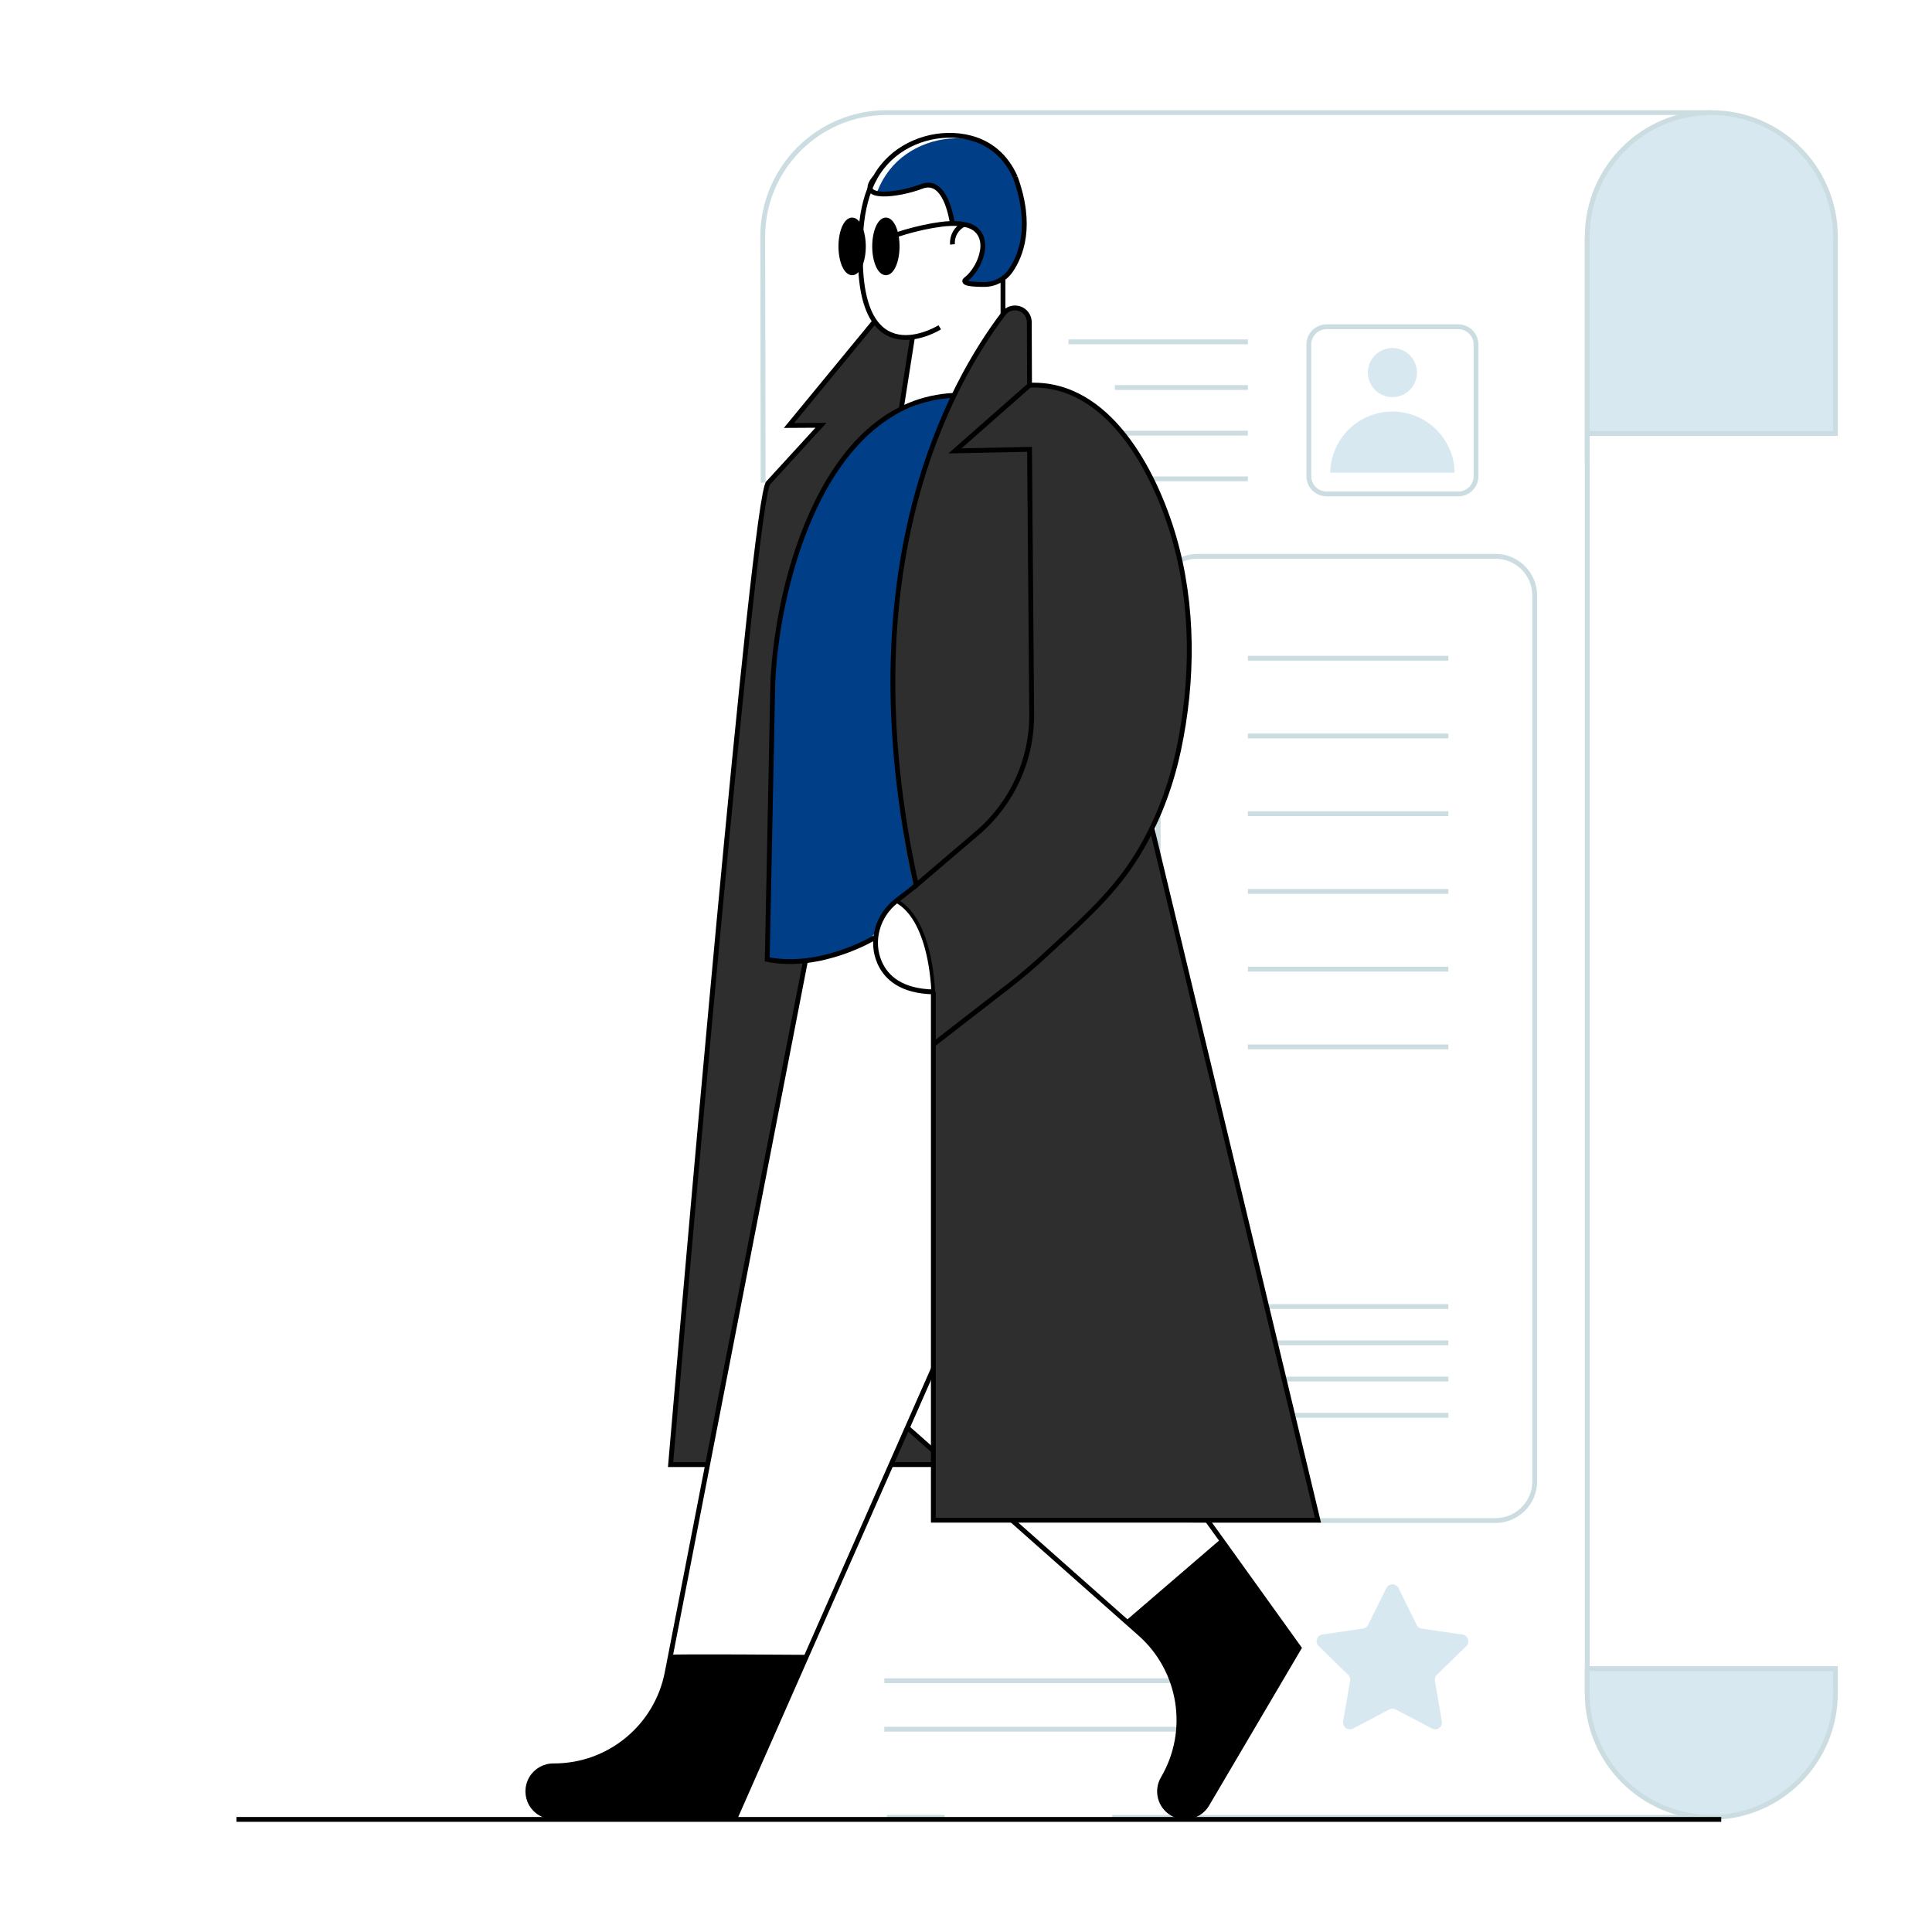
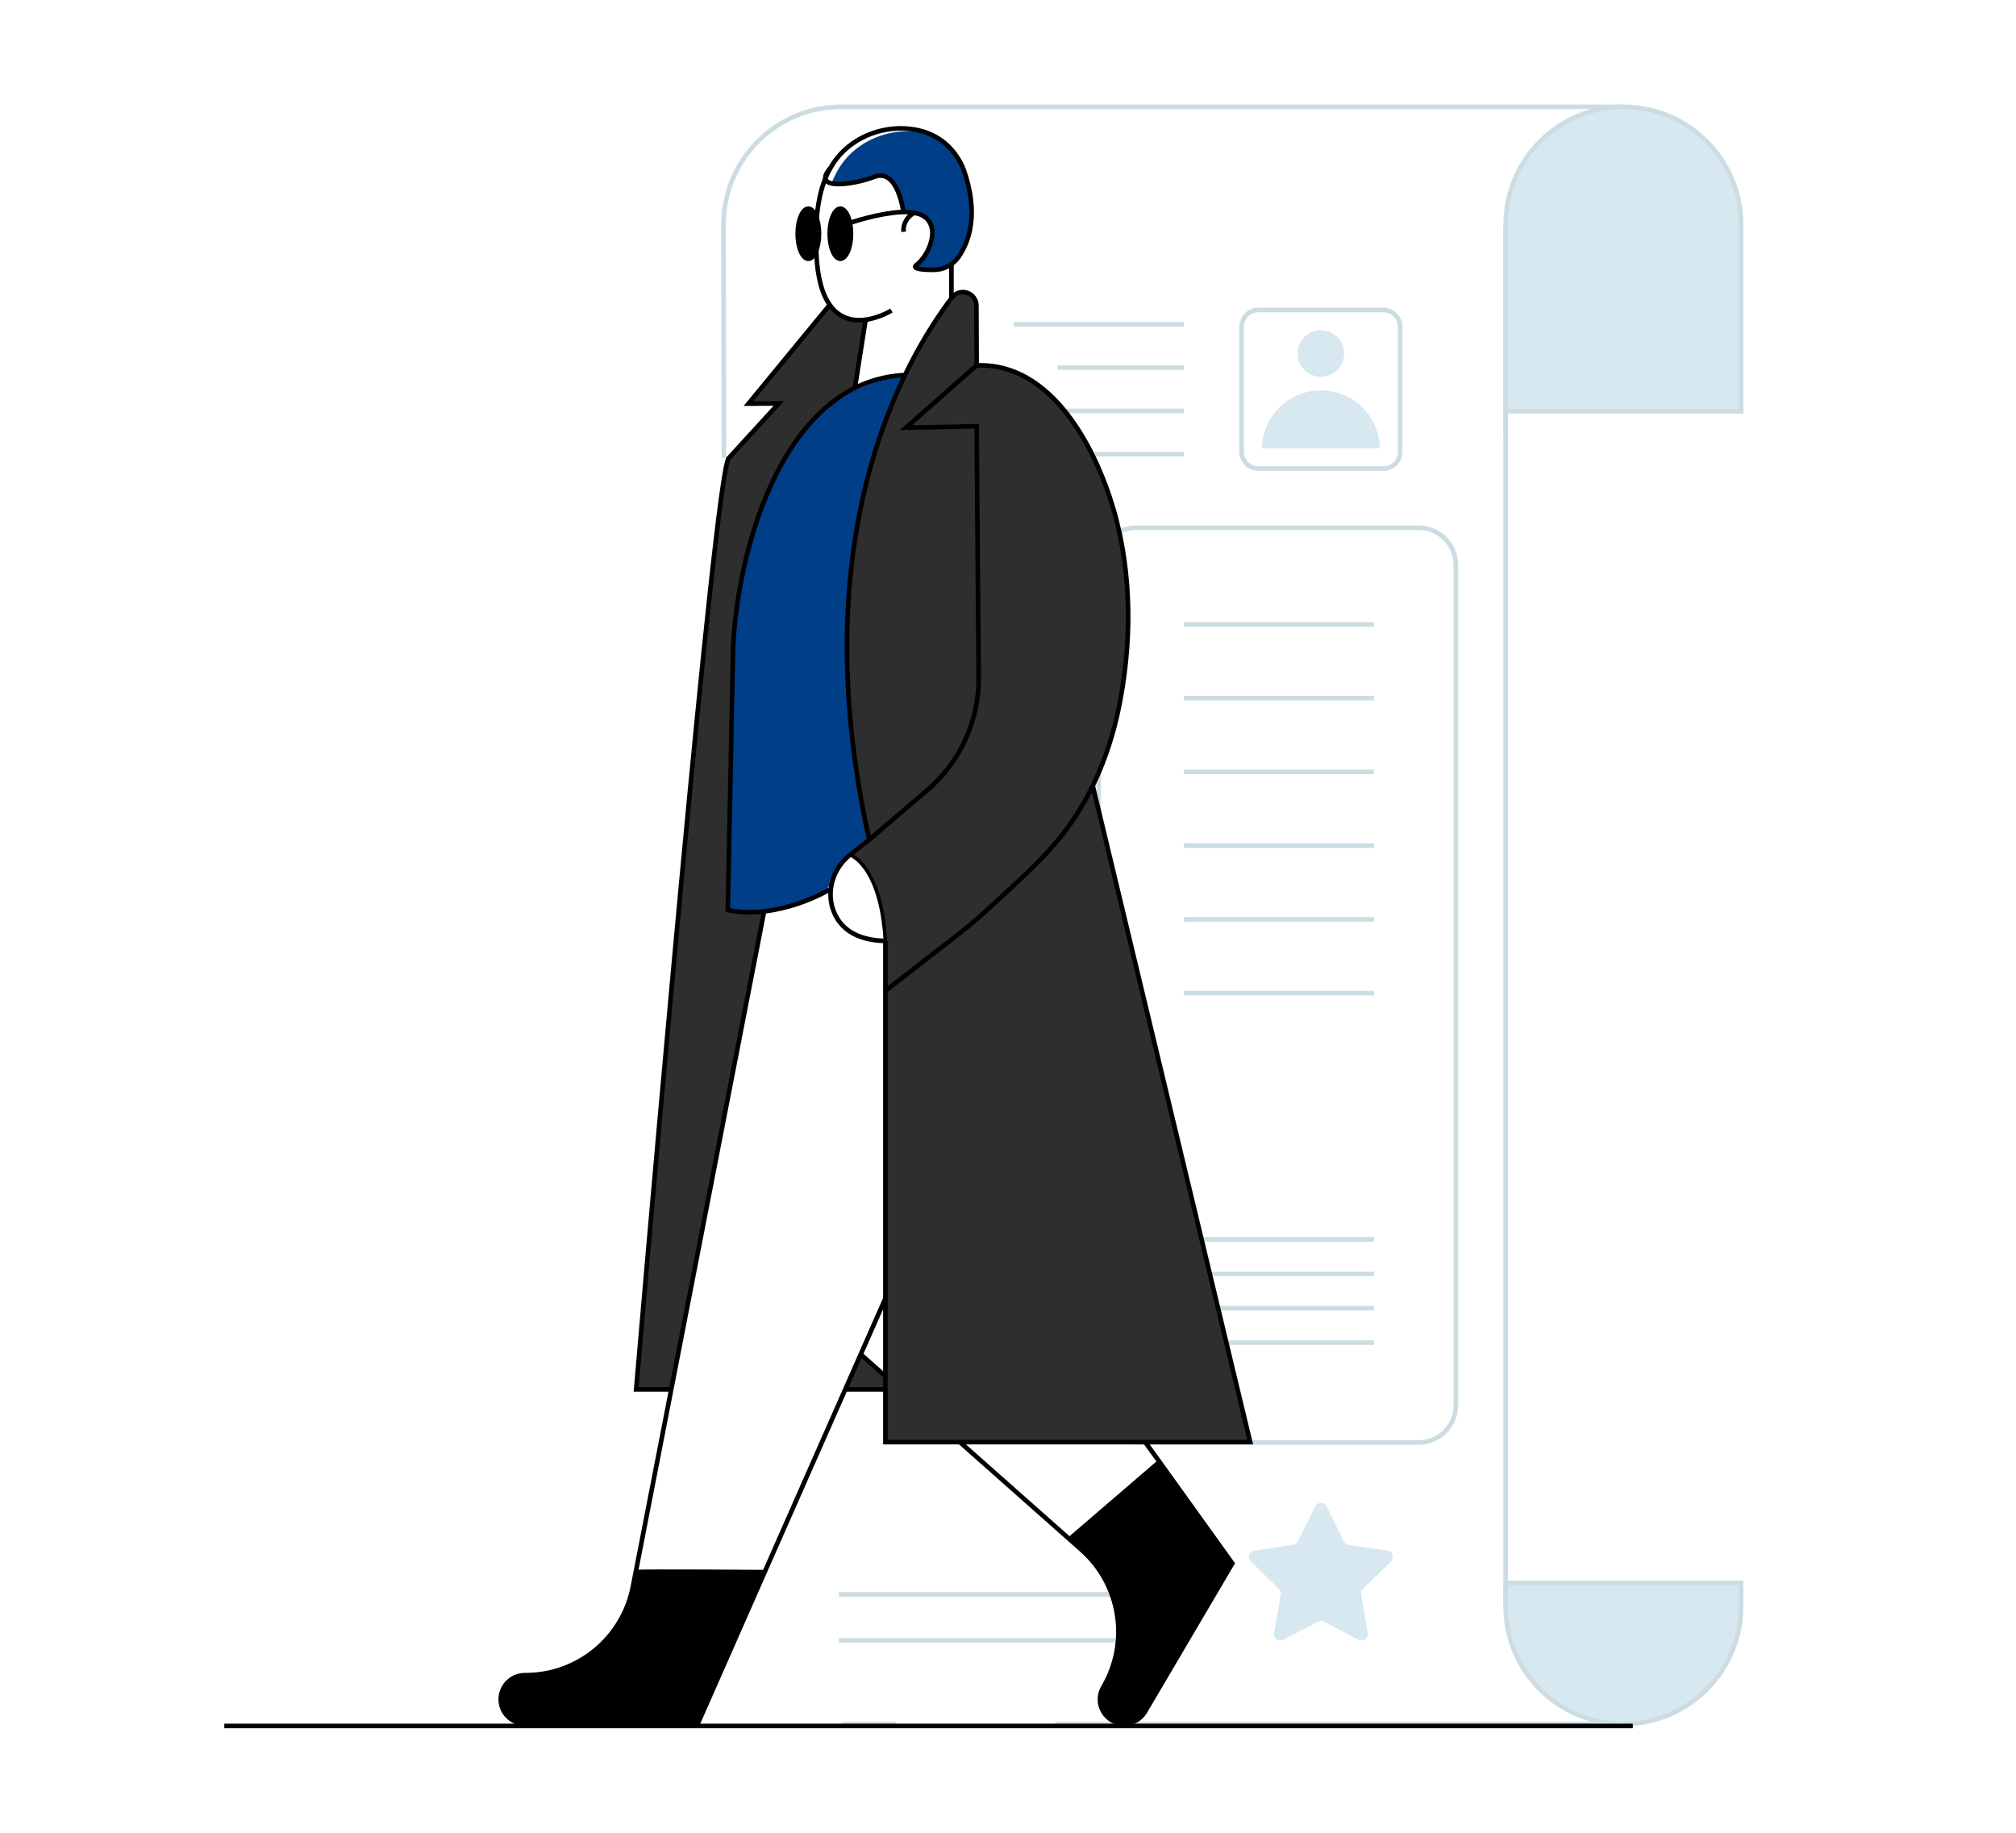
- <svg xmlns="http://www.w3.org/2000/svg" id="Layer_2" data-name="Layer 2" viewBox="0 0 1000 1000">
+ <svg xmlns="http://www.w3.org/2000/svg" id="Layer_2" data-name="Layer 2" viewBox="0 0 1100 1000">
  <defs>
    <style>.cls-1,.cls-3,.cls-6,.cls-7,.cls-9{fill:none;}.cls-2{fill:#d7e8f0;}.cls-3,.cls-9{stroke:#ccdde2;}.cls-3,.cls-6,.cls-7,.cls-9{stroke-miterlimit:10;}.cls-3,.cls-6{stroke-width:2.5px;}.cls-4{fill:#003f88;}.cls-5{fill:#2e2e2e;}.cls-6,.cls-7{stroke:#000;}.cls-7{stroke-width:1.9px;}.cls-8{clip-path:url(#clip-path);}.cls-9{stroke-width:3.5px;}</style>
    <clipPath id="clip-path">
      <path class="cls-1" d="M104.18-65S15.26-153.86,65.25-226.07,231.91-360.25,183.3-477.87s38.33-178.34,123.25-172.51S620.31-592,679.56-677s307.13,15.59,265.82,315.22S679.56-65,679.56-65Z" />
    </clipPath>
  </defs>
  <path class="cls-2" d="M950,863.68H821.56v13.7a64.22,64.22,0,1,0,128.44,0v-13.7" />
  <path class="cls-3" d="M395,249.83l-.21-127.31A64.25,64.25,0,0,1,459,58.28H885.76" />
  <polyline class="cls-3" points="821.55 876.41 821.55 863.67 821.55 239.29 821.55 122.52" />
  <path class="cls-2" d="M821.56,224.4H950V122.52a64.22,64.22,0,1,0-128.44,0V239.29" />
  <path class="cls-3" d="M821.56,224.4H950V122.52a64.22,64.22,0,1,0-128.44,0V239.29" />
  <path class="cls-3" d="M821.54,863.68v12.74a64.23,64.23,0,0,0,64.23,64.22h0" />
  <line class="cls-3" x1="488.92" y1="940.65" x2="459.04" y2="940.65" />
  <path class="cls-3" d="M821.56,863.67H950v12.74a64.26,64.26,0,0,1-64.24,64.24H575.69" />
  <line class="cls-3" x1="749.68" y1="340.7" x2="645.92" y2="340.7" />
  <line class="cls-3" x1="749.68" y1="380.93" x2="645.92" y2="380.93" />
  <line class="cls-3" x1="749.68" y1="421.17" x2="645.92" y2="421.17" />
  <line class="cls-3" x1="749.68" y1="461.4" x2="645.92" y2="461.4" />
  <line class="cls-3" x1="749.68" y1="501.64" x2="645.92" y2="501.64" />
  <line class="cls-3" x1="749.68" y1="541.87" x2="645.92" y2="541.87" />
  <line class="cls-3" x1="749.68" y1="676.28" x2="645.92" y2="676.28" />
  <line class="cls-3" x1="749.68" y1="695.04" x2="645.92" y2="695.04" />
  <line class="cls-3" x1="749.68" y1="713.8" x2="645.92" y2="713.8" />
  <line class="cls-3" x1="749.68" y1="732.56" x2="645.92" y2="732.56" />
  <rect class="cls-3" x="599.48" y="287.95" width="194.89" height="499.08" rx="20.3" />
  <line class="cls-3" x1="645.92" y1="247.84" x2="563.83" y2="247.84" />
  <line class="cls-3" x1="645.92" y1="200.58" x2="577.08" y2="200.58" />
  <line class="cls-3" x1="645.92" y1="224.21" x2="567.46" y2="224.21" />
  <line class="cls-3" x1="645.92" y1="176.94" x2="553.05" y2="176.94" />
  <circle class="cls-2" cx="720.72" cy="192.85" r="12.71" />
  <path class="cls-2" d="M688.52,244.65a32.21,32.21,0,0,1,64.41,0Z" />
  <rect class="cls-3" x="677.46" y="169.13" width="86.53" height="86.53" rx="9.18" />
  <path class="cls-2" d="M723.86,822l9.42,19.07a3.52,3.52,0,0,0,2.63,1.92L757,846.05a3.5,3.5,0,0,1,1.94,6l-15.23,14.85a3.49,3.49,0,0,0-1,3.1l3.59,21a3.5,3.5,0,0,1-5.08,3.69l-18.83-9.89a3.48,3.48,0,0,0-3.26,0l-18.82,9.89a3.51,3.51,0,0,1-5.09-3.69l3.6-21a3.5,3.5,0,0,0-1-3.1L682.54,852a3.5,3.5,0,0,1,1.94-6l21-3.06a3.53,3.53,0,0,0,2.64-1.92L717.58,822A3.5,3.5,0,0,1,723.86,822Z" />
  <line class="cls-3" x1="457.73" y1="869.93" x2="636.71" y2="869.93" />
  <line class="cls-3" x1="457.73" y1="895.03" x2="636.71" y2="895.03" />
  <path class="cls-2" d="M421.9,298.57h-.8a3,3,0,0,1-3-3h0a3,3,0,0,1,3-3h15a3,3,0,0,1,3,3h0a3,3,0,0,1-3,3h-.92a3,3,0,0,0-3,3v14.76a3,3,0,0,1-3,3H428a3,3,0,0,1-3-3V301.6A3,3,0,0,0,421.9,298.57Z" />
  <path class="cls-2" d="M453.06,319.83c-8.34,0-12.93-6.26-12.93-13.72,0-7.82,5.11-14.05,13.37-14.05,8.66,0,13.05,6.43,13.05,13.61,0,8.66-5.19,14.16-13.45,14.16Zm.36-5.7c3.47,0,5.51-3.36,5.51-8.22,0-4.63-2.08-8.14-5.59-8.14s-5.59,3.51-5.59,8.18,2.12,8.18,5.59,8.18Z" />
  <path class="cls-2" d="M470.38,295.2a2.59,2.59,0,0,1,2.32-2.59c1.79-.18,4-.31,6.38-.31,4.11,0,7.06.56,9.1,2.11a6.93,6.93,0,0,1,2.63,5.83,7.23,7.23,0,0,1-4.59,6.51v.12c1.76.79,2.76,2.51,3.43,4.82.29,1,.59,2.13.87,3.23a3.57,3.57,0,0,1-3.45,4.48H487a3.55,3.55,0,0,1-3.42-2.54c-.3-1-.63-2.21-1-3.69-.72-3.19-1.72-3.87-3.95-3.87h-1.16v6.52A3.57,3.57,0,0,1,474,319.4h0a3.57,3.57,0,0,1-3.57-3.58Zm7.14,8.91h1.88c2.71,0,4.27-1.31,4.27-3.31s-1.32-3.15-3.71-3.15a12.48,12.48,0,0,0-2.44.16Z" />
  <path class="cls-2" d="M509,308.54H504.7a2.48,2.48,0,0,0-2.48,2.48h0a2.48,2.48,0,0,0,2.48,2.47h5.42A2.91,2.91,0,0,1,513,316.4v.08a2.92,2.92,0,0,1-2.92,2.92H497.47a2.47,2.47,0,0,1-2.47-2.48V295.33a3.07,3.07,0,0,1,3.07-3.08h11.49a2.92,2.92,0,0,1,2.92,2.92v.08a2.91,2.91,0,0,1-2.92,2.91H504.5a2.28,2.28,0,0,0-2.28,2.28h0a2.27,2.27,0,0,0,2.28,2.27H509a2.92,2.92,0,0,1,2.91,2.92h0A2.91,2.91,0,0,1,509,308.54Z" />
  <path class="cls-4" d="M497.11,204.63s-39.2.42-64.25,38.07S398.32,325.82,399.92,381l-2.79,115.62s41.57,5.45,55.59-13.53c0,0,3.12-15.72,26.51-29.15Z" />
  <path class="cls-5" d="M469.61,737.83l13.73,12v6.89l-4,1.37s-19,1.95-17.49-1.5S469.61,737.83,469.61,737.83Z" />
  <path d="M417.74,856.54l-37,83.89h-94a13.2,13.2,0,1,1,0-26.39h0a59.62,59.62,0,0,0,58.55-48.27l1.8-9.23C347.2,856,417.74,856.54,417.74,856.54Z" />
  <path d="M672.4,853l-47.69,80.95A13.2,13.2,0,1,1,602,920.54a59.67,59.67,0,0,0-11.81-74.95c-3.31-2.93-6-5.31-7.52-6.64l49.29-42.39Z" />
  <path class="cls-5" d="M682.15,786.87h-199V513.4h-.05c-2.44-41.48-19.28-47-19.28-47l9-7.11c-25.55-118.34-3-205,21-254.66a247.14,247.14,0,0,1,25.34-41.91c.11-.15.23-.27.32-.41a7.42,7.42,0,0,1,13.32,4.47l.12,32.6c40.81-1.69,64.76,44.76,74.6,78.26,10.45,35.64,10.19,74.63,2.55,110.48a177,177,0,0,1-13.82,40.55Z" />
  <path class="cls-5" d="M452.72,166.34l-44.33,53.88,16.55-.09-27.2,29.7c-7.63,2.41-50.62,508.24-50.62,508.24h19.13l50.68-260.81a64,64,0,0,1-19.8-.67L400,353.4c2-45.95,20.46-118.87,66.53-141.72v0l.17-.09c1.11-22.47,6.94-37.19,6.94-37.19C461.75,177.05,452.72,166.34,452.72,166.34Z" />
  <path class="cls-6" d="M416.93,497.26,347.12,856.54l-1.8,9.23A59.62,59.62,0,0,1,286.77,914h0a13.2,13.2,0,1,0,0,26.39h94l37-83.89,65.34-148.07" />
  <polyline class="cls-6" points="483.1 513.41 483.1 786.86 682.16 786.86 596.24 428.73" />
  <path class="cls-6" d="M532.89,199.38l-38.6,34,38.6-.81L534,369.68a80,80,0,0,1-28.07,61.45l-31.64,27C437.8,293.55,492.72,197.4,519.46,162.3a7.41,7.41,0,0,1,13.31,4.48l.12,32.6c40.82-1.69,64.77,44.76,74.61,78.26,10.45,35.64,10.18,74.63,2.55,110.48-4.67,21.85-13.21,43.25-26.13,61.59-12.07,17.07-28.06,30.74-43.3,44.94-5.4,5-11,9.78-16.78,14.37l-40.76,31.61" />
  <path class="cls-4" d="M523.72,140.22a16.58,16.58,0,0,1-13.64,7,50.37,50.37,0,0,1-6.91-.38c-2.67-.35-4.12-1.08-2.29-2.41A13.19,13.19,0,0,0,502.5,143a25.47,25.47,0,0,0,6.53-12c1.14-5.05,0-10-3.94-12.71a10.68,10.68,0,0,0-3.08-1.45,23.69,23.69,0,0,0-5.46-1c-.93-.06-1.89-.09-2.84-.09-1-6.09-3.28-14.66-7.93-18.23a7.89,7.89,0,0,0-8.07-.93c-7,2.67-17.39,4.73-22.93,3.66a2.33,2.33,0,0,1-.64-1.28,50.06,50.06,0,0,1,2.67-5.63,47.9,47.9,0,0,1,3.6-5.37c9.93-12.65,27.29-18.6,43-15.64a37,37,0,0,1,7.32,2.14c7.22,3.86,12.28,10,15.56,17.42C535.3,116.74,529.29,132.24,523.72,140.22Z" />
  <path class="cls-6" d="M523.78,786.87,582.62,839c1.54,1.33,4.21,3.71,7.52,6.64A59.67,59.67,0,0,1,602,920.54a13.2,13.2,0,1,0,22.76,13.38L672.4,853l-40.49-56.41-7-9.69" />
  <path class="cls-6" d="M483.08,750.88l-13.47-11.94" />
  <path class="cls-6" d="M452.73,166.33l-44.35,53.9,16.55-.1-27.18,29.69c-.45.13-1,2.14-1.75,5.78-5.4,27.7-17.36,150.2-28.09,267.3C356.86,643.34,347.1,758.07,347.1,758.07h19.15" />
  <line class="cls-6" x1="483.08" y1="758.07" x2="461.2" y2="758.07" />
  <path class="cls-6" d="M483.08,513.4h0c-16.48-.38-24.29-7.26-27.78-15.15-4.9-11.18-1.07-24.3,8.51-31.85l10.51-8.27" />
  <path class="cls-6" d="M452.72,485.33s-27.78,16.84-55.59,11.26L400,353.4c2.41-54.14,27.54-145.72,93.84-148.77" />
  <path class="cls-6" d="M486.42,169.42s-38.81,24.33-41-31.55c-.66-17.1.09-37.36,11.18-51.44,9.93-12.66,27.29-18.61,43-15.65,13,2.47,21.28,10.45,25.95,21" />
  <path class="cls-7" d="M483.08,513.81a1.76,1.76,0,0,0,0-.41c-2.43-41.48-19.27-47-19.27-47" />
  <line class="cls-6" x1="472.27" y1="174.7" x2="466.47" y2="211.68" />
  <path class="cls-6" d="M453,91.8c-10.45,12.08,11.93,9.32,24,4.7,10.42-4,14.51,10.37,16,19.28" />
  <line class="cls-6" x1="519.14" y1="144.07" x2="519.14" y2="162.72" />
  <ellipse class="cls-7" cx="458.53" cy="127.53" rx="6.12" ry="13.97" />
  <ellipse class="cls-7" cx="441.06" cy="127.53" rx="6.12" ry="13.97" />
  <ellipse cx="458.53" cy="127.53" rx="6.12" ry="13.97" />
  <ellipse cx="441.06" cy="127.53" rx="6.12" ry="13.97" />
  <path class="cls-6" d="M464.05,121.51a135.66,135.66,0,0,1,18.61-4.73c6-1,12.72-1.87,18.62-.06,6.42,2,8.42,8,7,14.17A25.67,25.67,0,0,1,501.79,143a13.29,13.29,0,0,1-1.64,1.45c-3.16,2.32,3.43,2.79,9.2,2.79a16.61,16.61,0,0,0,13.65-7c5.57-8,11.58-23.48,2.55-48.42" />
  <path class="cls-6" d="M498.89,116.14A10.61,10.61,0,0,0,493,126.5" />
  <line class="cls-6" x1="890.91" y1="941.72" x2="122.4" y2="941.72" />
  <g class="cls-8">
    <path class="cls-9" d="M910.68-367.62c-9.5,15.08-21.54,28.25-37,37.46a86.75,86.75,0,0,1-29.5,10.91c-23.54,4.13-48.33-1.08-70.12-12a139,139,0,0,1-20.41-12.5,158,158,0,0,1-14.13-11.83c-2-1.91-3.95-3.87-5.83-5.91a114.46,114.46,0,0,1-14.25-18.88,92.88,92.88,0,0,1-11.87-30.16M945.38-65V-495.15h-787V-66.93L416-65.68l17.79.08,114,.58M158.4,78.6h1.79l-1.79-2.17Z" />
  </g>
</svg>
